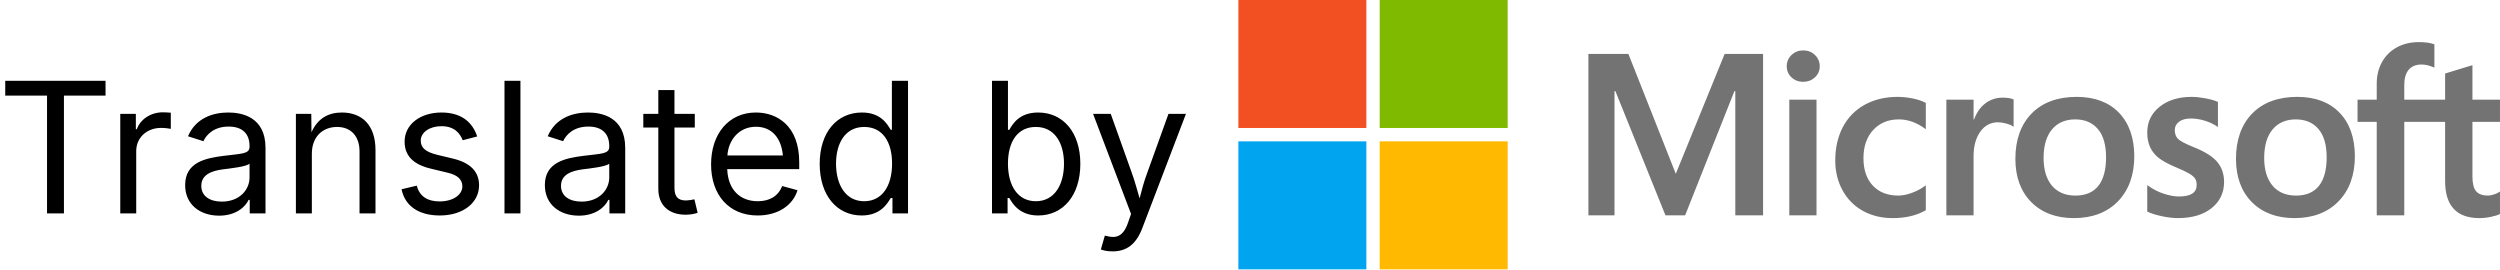
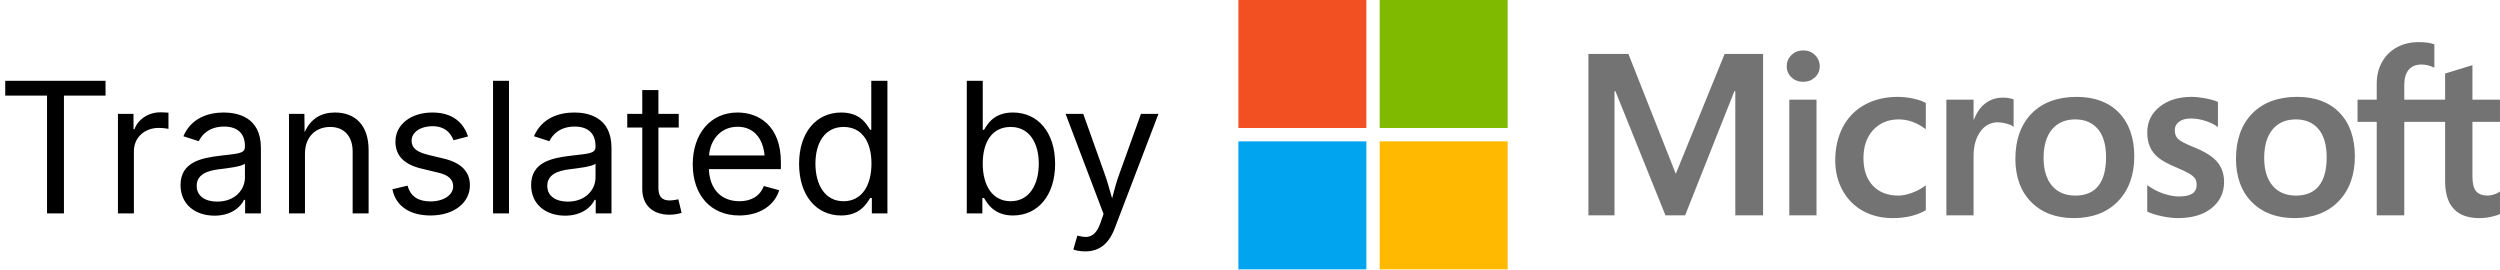
<svg xmlns="http://www.w3.org/2000/svg" width="274.16" height="29.537" viewBox="0 0 205.62 22.153">
-   <text style="line-height:1.25;-inkscape-font-specification:'Segoe UI'" x="-.291" y="17.551" font-size="15" font-family="'Inter', -apple-system, BlinkMacSystemFont, 'Segoe UI', 'Roboto', 'Oxygen', 'Ubuntu', 'Cantarell', 'Fira Sans', 'Droid Sans', 'Helvetica Neue', sans-serif" letter-spacing=".188" stroke-width=".75">
+   <text x="-.291" y="17.551" font-size="15" font-family="'Inter', -apple-system, BlinkMacSystemFont, 'Segoe UI', 'Roboto', 'Oxygen', 'Ubuntu', 'Cantarell', 'Fira Sans', 'Droid Sans', 'Helvetica Neue', sans-serif">
    <tspan x="-.291" y="17.551">Translated by</tspan>
  </text>
  <g data-name="Logotype" transform="translate(87.426 -13.353) scale(.26342)">
    <path d="M209.93 79.144v38.776h8.669V67.53H206.6l-15.251 37.428-14.8-37.428h-12.487v50.39h8.147V79.14h.28l15.628 38.78h6.148l15.384-38.776z" fill="#737373" />
    <clipPath id="prefix__a">
      <path transform="matrix(1 0 0 -1 0 185)" d="M0 185h503V0H0z" />
    </clipPath>
    <g clip-path="url(#prefix__a)">
      <path d="M235.285 81.808h-8.495v36.112h8.495zm-4.161-15.384c-1.398 0-2.617.476-3.619 1.419-1.006.946-1.516 2.137-1.516 3.542 0 1.383.504 2.552 1.5 3.473.99.918 2.213 1.383 3.635 1.383 1.422 0 2.65-.465 3.652-1.382 1.008-.922 1.519-2.091 1.519-3.474 0-1.356-.497-2.535-1.478-3.504-.979-.967-2.222-1.457-3.693-1.457m29.494 14.514c-3.897 0-7.373.835-10.33 2.482-2.963 1.652-5.254 4.009-6.813 7.007-1.552 2.99-2.34 6.482-2.34 10.377 0 3.413.764 6.544 2.274 9.304 1.511 2.763 3.65 4.925 6.357 6.425 2.703 1.499 5.827 2.259 9.286 2.259 4.037 0 7.484-.808 10.247-2.4l.112-.063v-7.782l-.357.26a15.961 15.961 0 01-4.156 2.164c-1.5.524-2.87.789-4.07.789-3.333 0-6.009-1.043-7.95-3.1-1.948-2.058-2.935-4.95-2.935-8.587 0-3.661 1.03-6.626 3.058-8.814 2.022-2.182 4.703-3.29 7.967-3.29 2.792 0 5.513.947 8.087 2.814l.356.259v-8.2l-.115-.065c-.969-.542-2.29-.99-3.93-1.33a23.452 23.452 0 00-4.748-.51m23.707 7.124v-6.254h-8.495v36.112h8.495V99.448c0-3.143.712-5.723 2.117-7.672 1.388-1.926 3.237-2.902 5.494-2.902.765 0 1.624.126 2.554.376.921.248 1.588.517 1.981.801l.357.258v-8.564l-.138-.059c-.79-.336-1.91-.506-3.326-.506-2.134 0-4.045.686-5.68 2.037-1.437 1.187-2.475 2.814-3.269 4.844zm31.807 23.699c-3.12 0-5.582-1.035-7.316-3.074-1.745-2.05-2.628-4.97-2.628-8.682 0-3.83.884-6.826 2.63-8.911 1.734-2.072 4.17-3.123 7.245-3.123 2.98 0 5.354 1.004 7.055 2.986 1.709 1.992 2.576 4.965 2.576 8.839 0 3.922-.816 6.934-2.424 8.949-1.597 2-3.997 3.016-7.138 3.016m.384-30.822c-5.956 0-10.686 1.745-14.057 5.186-3.37 3.442-5.08 8.205-5.08 14.158 0 5.656 1.669 10.202 4.959 13.515 3.29 3.315 7.767 4.994 13.307 4.994 5.77 0 10.408-1.77 13.779-5.258 3.369-3.486 5.078-8.203 5.078-14.017 0-5.743-1.603-10.325-4.765-13.616-3.164-3.293-7.613-4.962-13.221-4.962m35.877 0c-4.051 0-7.401 1.035-9.961 3.078-2.575 2.055-3.881 4.75-3.881 8.012 0 1.695.282 3.201.837 4.478.558 1.282 1.422 2.41 2.57 3.357 1.139.94 2.897 1.923 5.227 2.924 1.958.806 3.419 1.488 4.347 2.025.907.528 1.55 1.057 1.914 1.573.353.503.533 1.193.533 2.046 0 2.427-1.817 3.607-5.556 3.607-1.386 0-2.968-.29-4.701-.86a17.667 17.667 0 01-4.814-2.442l-.357-.256v8.28l.13.06c1.218.563 2.752 1.036 4.56 1.409 1.805.372 3.444.562 4.869.562 4.396 0 7.935-1.04 10.518-3.095 2.599-2.07 3.916-4.829 3.916-8.204 0-2.434-.71-4.522-2.107-6.205-1.388-1.67-3.797-3.203-7.158-4.558-2.677-1.073-4.393-1.966-5.1-2.65-.682-.662-1.028-1.597-1.028-2.782 0-1.05.427-1.891 1.305-2.573.884-.685 2.115-1.033 3.659-1.033 1.433 0 2.899.226 4.357.67 1.457.443 2.736 1.037 3.805 1.764l.35.24V82.51l-.134-.058c-.986-.423-2.285-.785-3.863-1.078-1.572-.29-2.998-.437-4.237-.437m32.617 30.823c-3.12 0-5.581-1.035-7.315-3.074-1.745-2.05-2.63-4.97-2.63-8.682 0-3.83.885-6.826 2.63-8.911 1.736-2.072 4.173-3.123 7.246-3.123 2.982 0 5.355 1.004 7.055 2.986 1.709 1.992 2.577 4.965 2.577 8.839 0 3.922-.816 6.934-2.424 8.949-1.597 2-3.998 3.016-7.138 3.016m.383-30.822c-5.955 0-10.685 1.745-14.057 5.186-3.37 3.442-5.08 8.205-5.08 14.158 0 5.654 1.669 10.202 4.959 13.515 3.29 3.315 7.768 4.994 13.307 4.994 5.772 0 10.408-1.77 13.779-5.258 3.37-3.486 5.078-8.203 5.078-14.017 0-5.743-1.602-10.325-4.764-13.616-3.164-3.293-7.613-4.962-13.222-4.962m63.296 7.797v-6.928h-8.602v-10.77l-.29.09-8.08 2.471-.16.05v8.16h-12.754v-4.546c0-2.117.474-3.737 1.407-4.817.926-1.068 2.252-1.61 3.941-1.61 1.215 0 2.473.286 3.738.85l.318.142v-7.296l-.15-.055c-1.18-.424-2.787-.638-4.777-.638-2.51 0-4.79.546-6.778 1.628a11.583 11.583 0 00-4.65 4.598c-1.094 1.965-1.648 4.234-1.648 6.745v4.998h-5.99v6.928h5.99v29.185h8.6V88.735h12.753v18.547c0 7.638 3.603 11.51 10.708 11.51 1.168 0 2.397-.138 3.652-.406 1.277-.275 2.147-.55 2.66-.843l.112-.067v-6.992l-.35.232c-.466.311-1.047.565-1.729.754-.685.192-1.256.29-1.698.29-1.665 0-2.897-.45-3.66-1.335-.774-.893-1.165-2.455-1.165-4.64v-17.05z" fill="#737373" />
      <path d="M94.732 90.652H54.771V50.691h39.961z" fill="#f25022" />
      <path d="M138.853 90.652h-39.96V50.691h39.96z" fill="#7fba00" />
      <path d="M94.731 134.789h-39.96V94.828h39.96z" fill="#00a4ef" />
      <path d="M138.853 134.789h-39.96V94.828h39.96z" fill="#ffb900" />
    </g>
  </g>
</svg>
